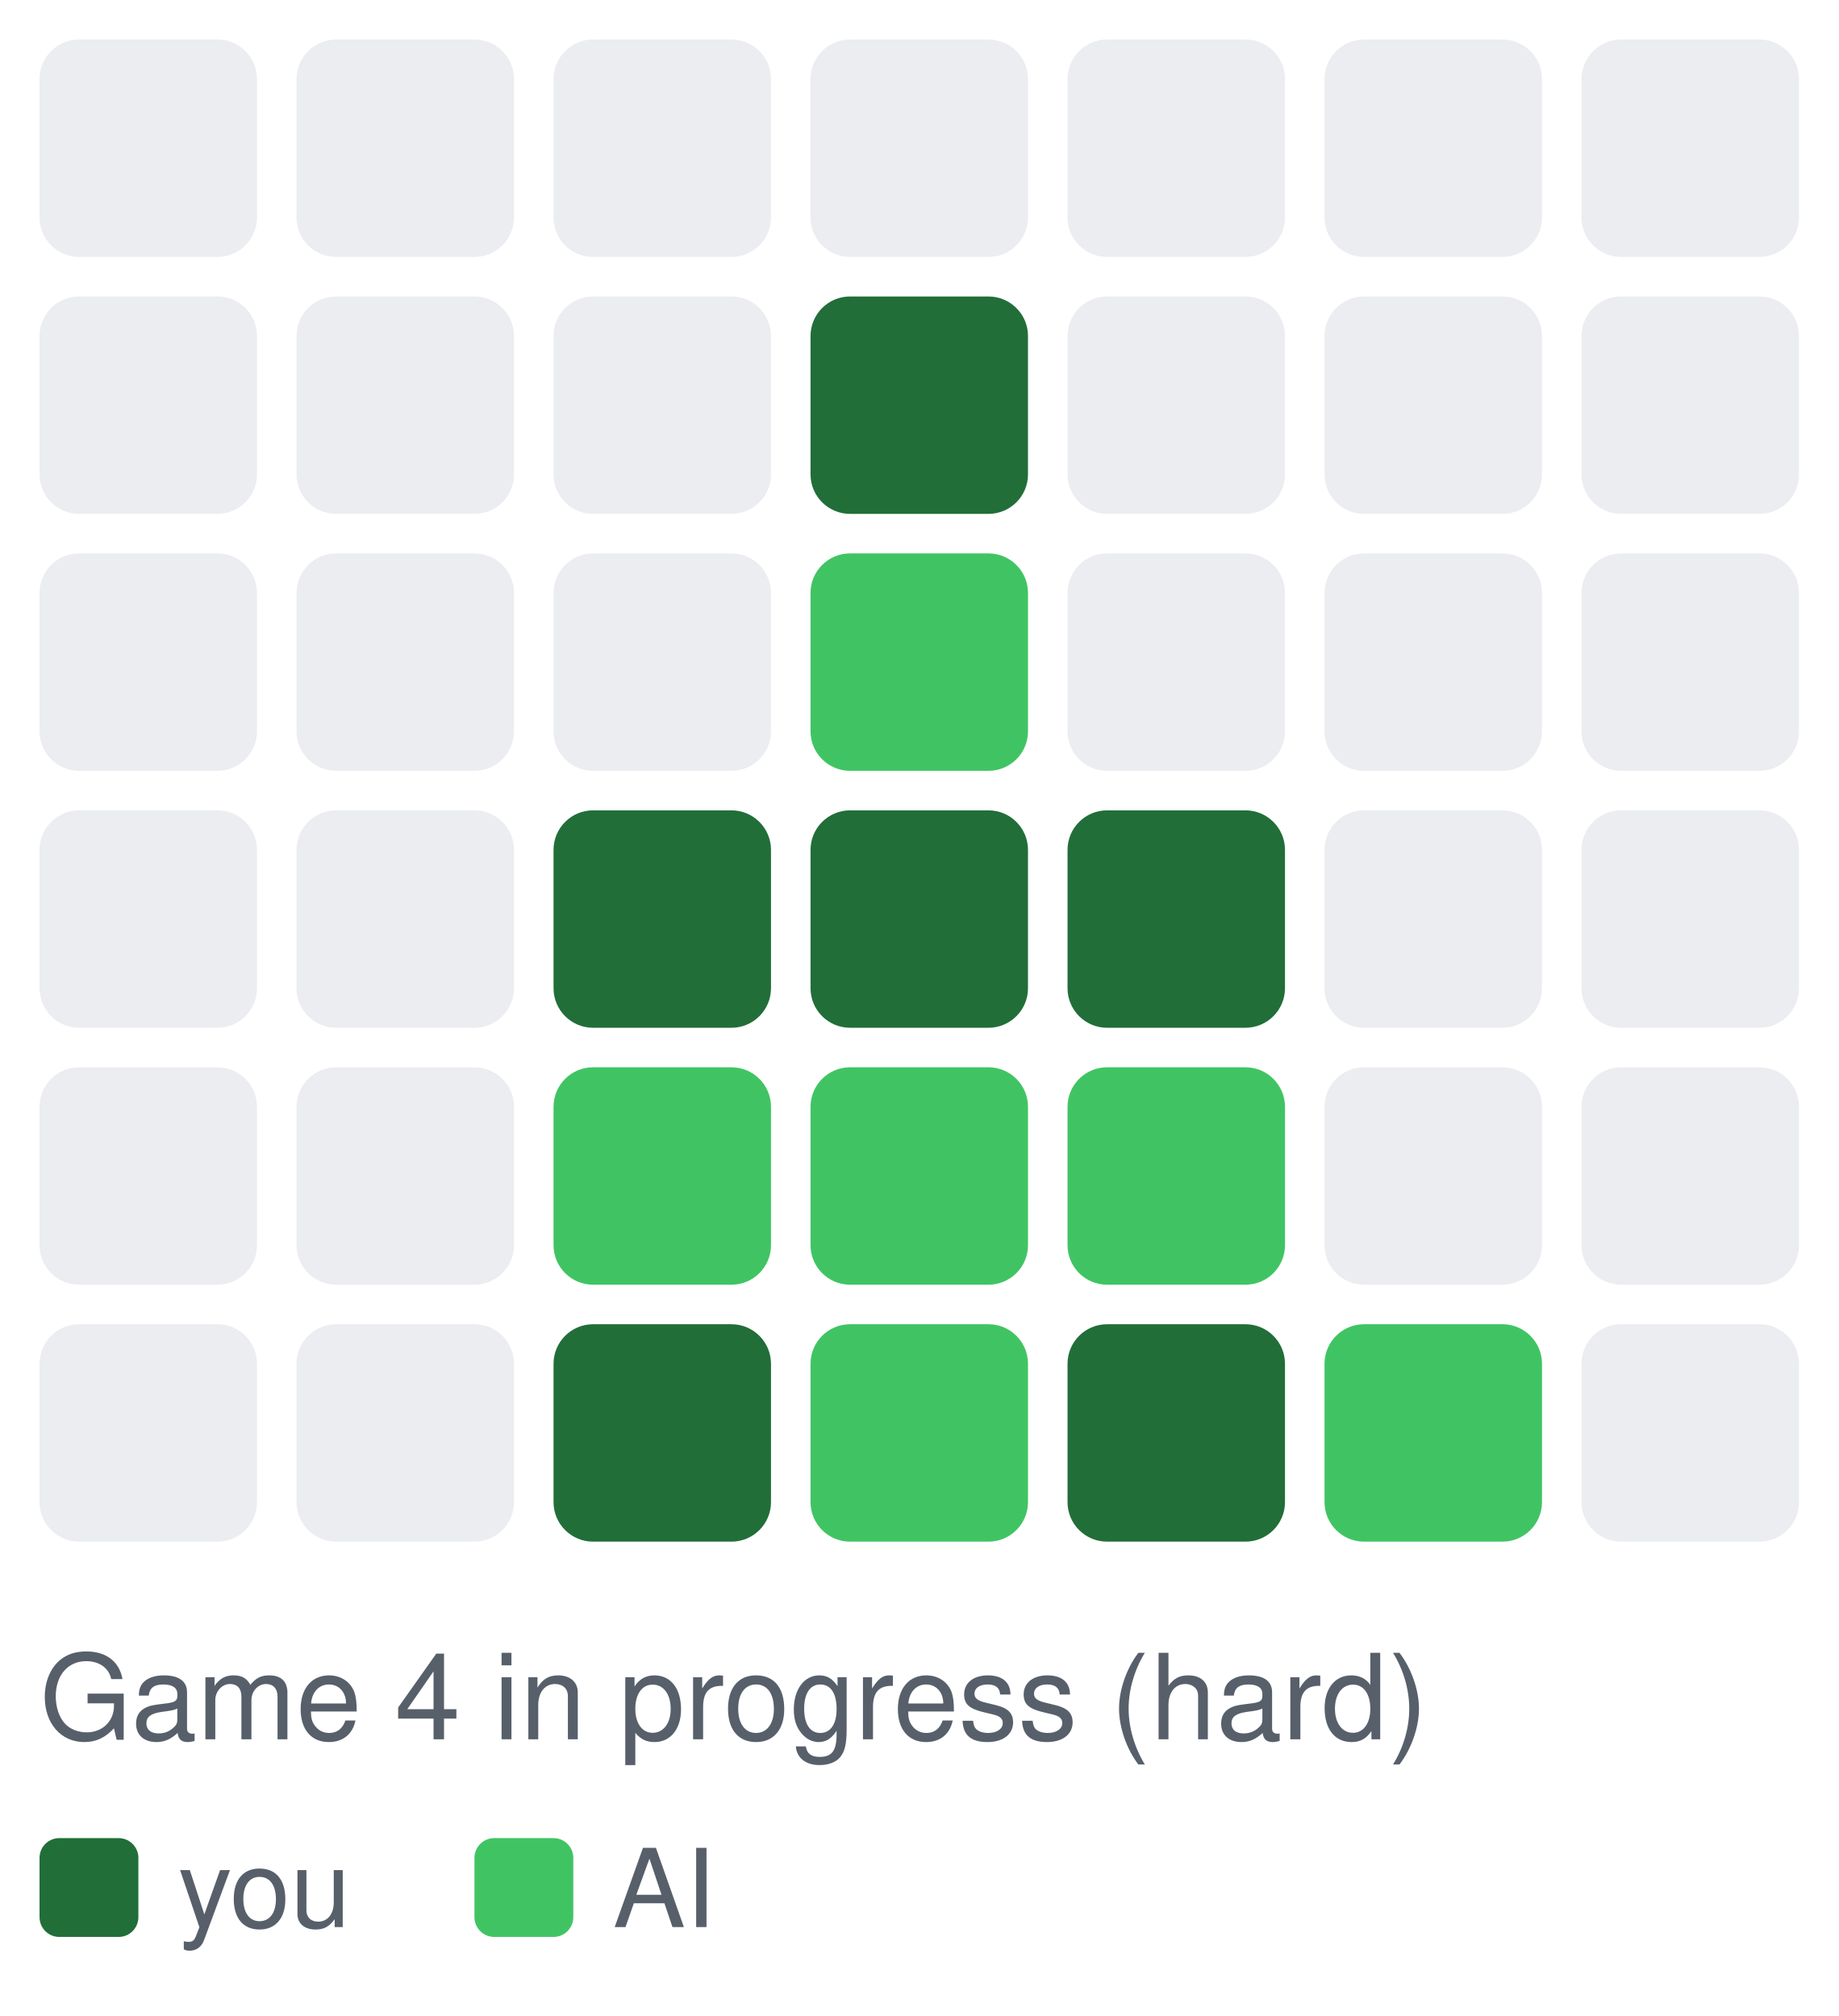
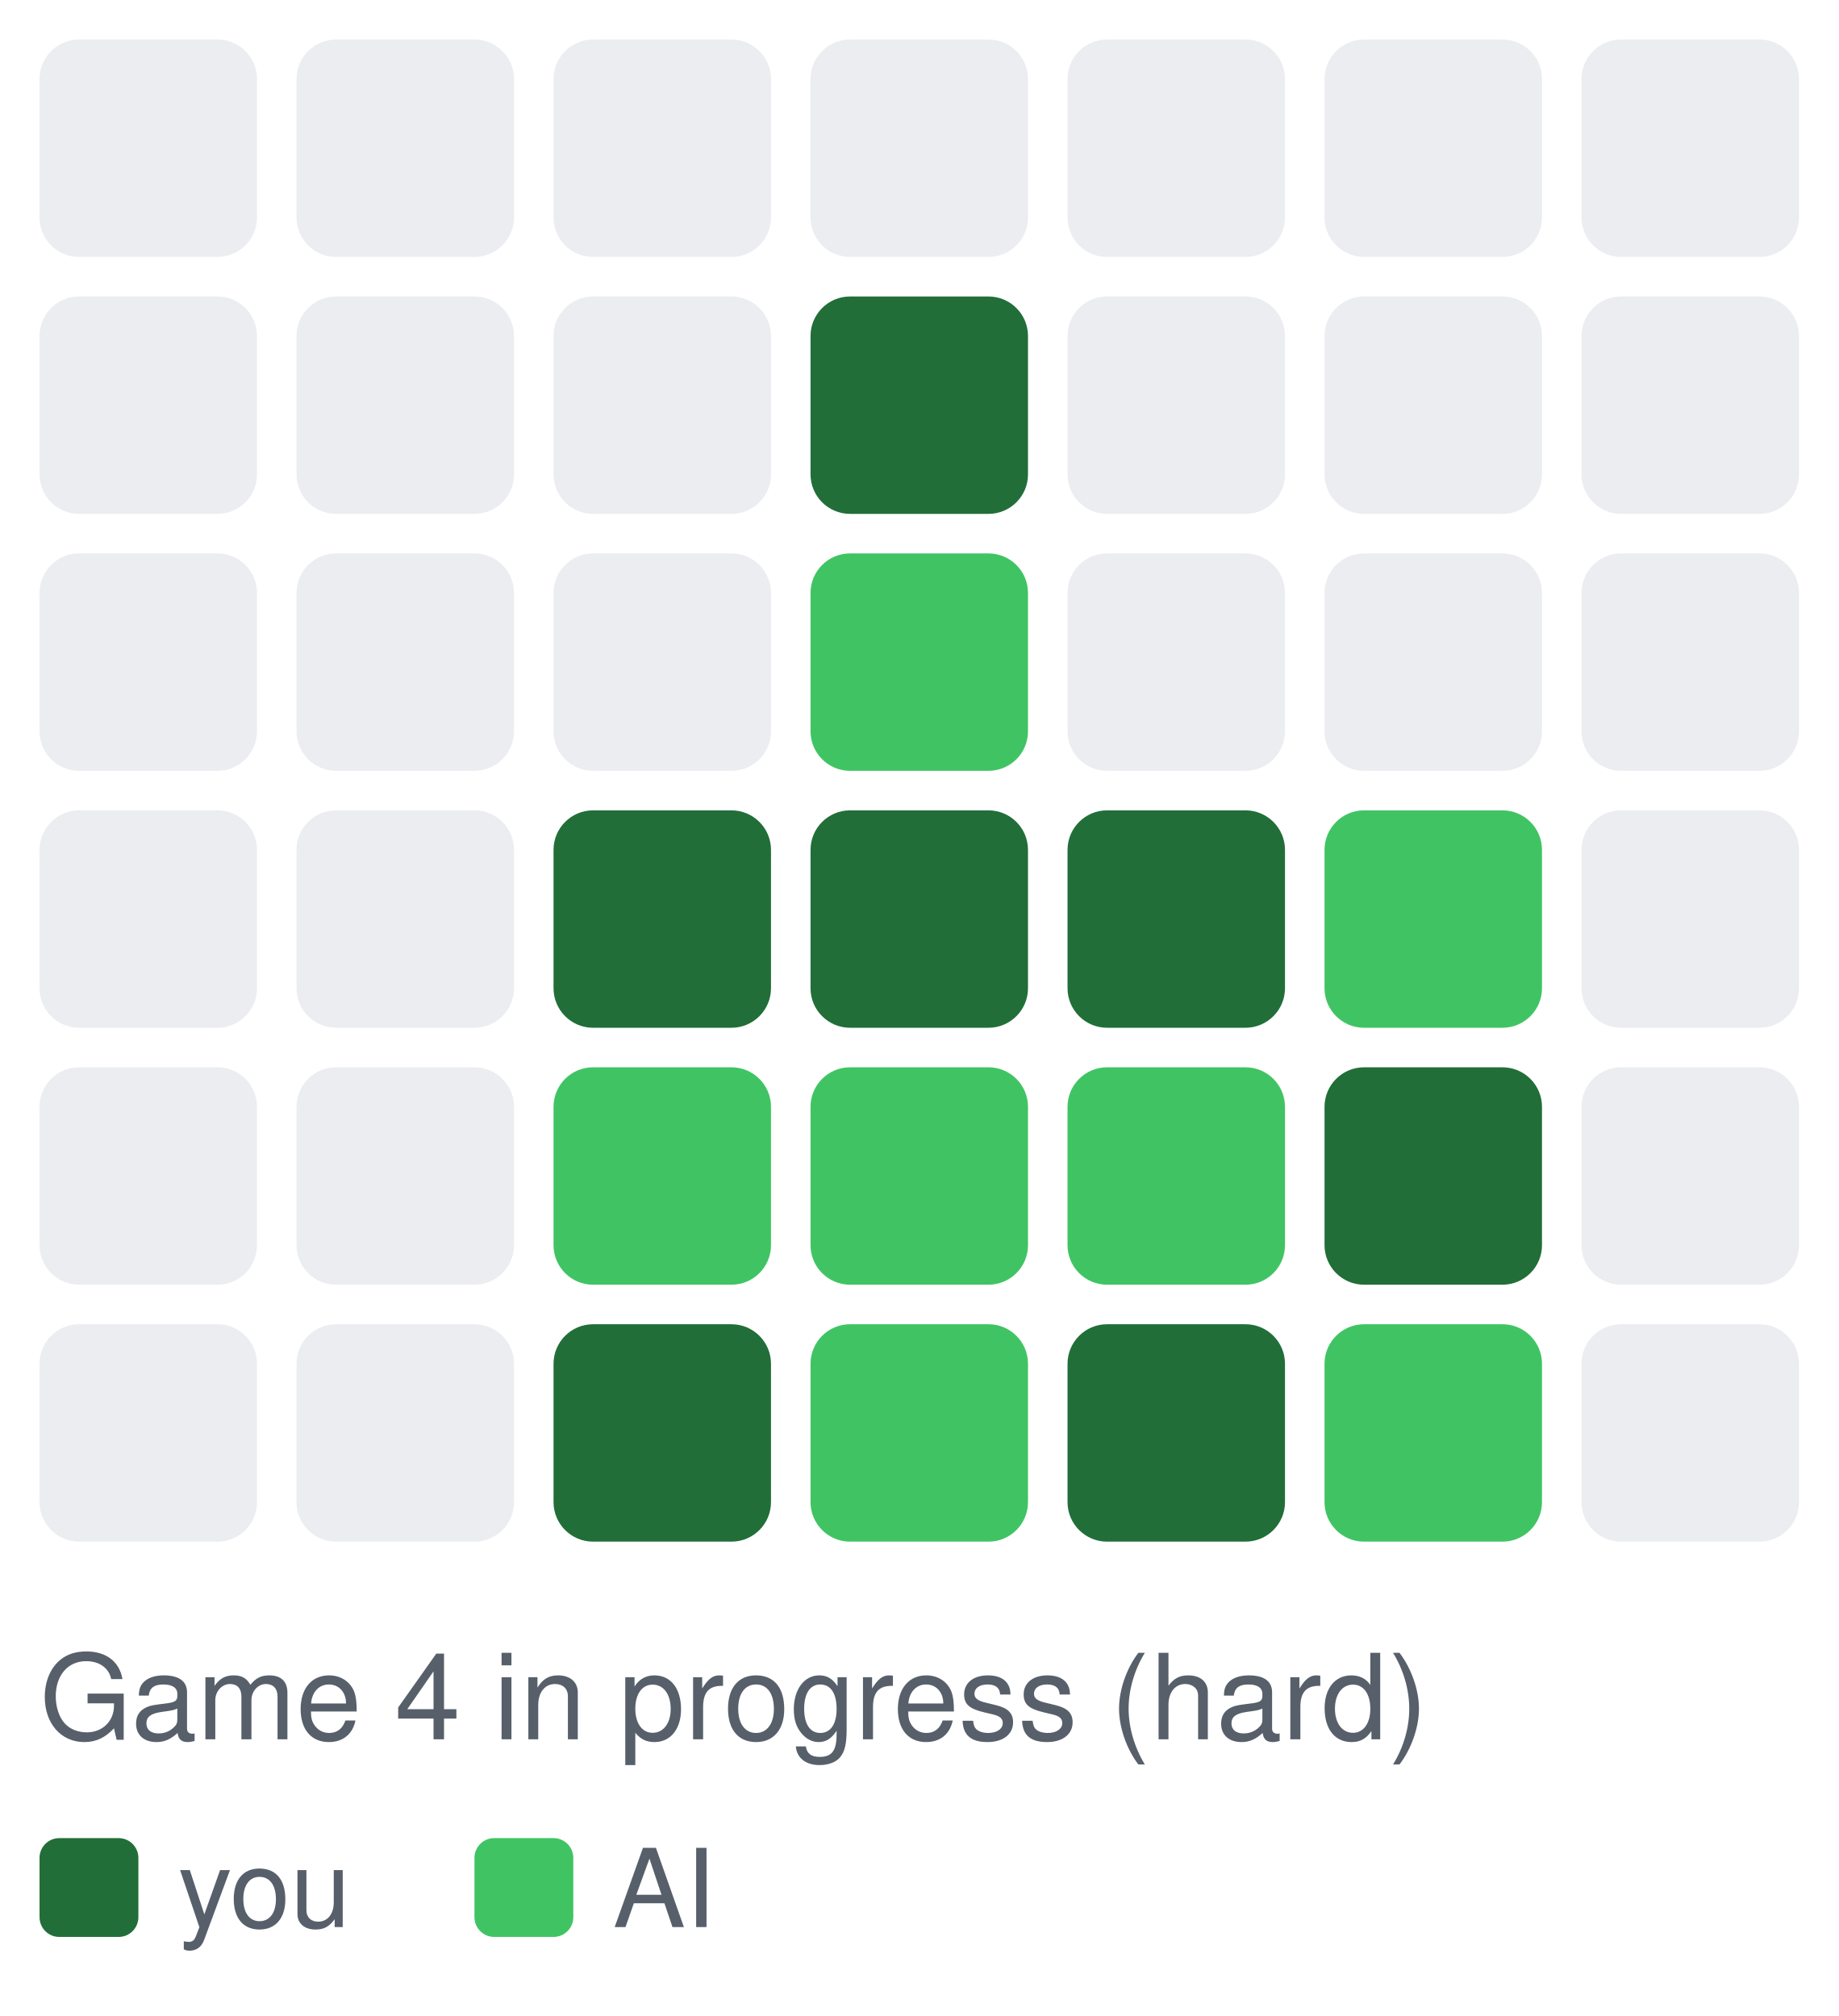
<svg xmlns="http://www.w3.org/2000/svg" width="186" height="204" viewBox="0 0 186 204" role="img" aria-label="Commit Four: Game 4 in progress (hard)">
  <rect x="4" y="134" width="22" height="22" rx="4" fill="#ebedf0" />
  <rect x="4" y="108" width="22" height="22" rx="4" fill="#ebedf0" />
  <rect x="4" y="82" width="22" height="22" rx="4" fill="#ebedf0" />
  <rect x="4" y="56" width="22" height="22" rx="4" fill="#ebedf0" />
  <rect x="4" y="30" width="22" height="22" rx="4" fill="#ebedf0" />
  <rect x="4" y="4" width="22" height="22" rx="4" fill="#ebedf0" />
  <rect x="30" y="134" width="22" height="22" rx="4" fill="#ebedf0" />
  <rect x="30" y="108" width="22" height="22" rx="4" fill="#ebedf0" />
  <rect x="30" y="82" width="22" height="22" rx="4" fill="#ebedf0" />
  <rect x="30" y="56" width="22" height="22" rx="4" fill="#ebedf0" />
  <rect x="30" y="30" width="22" height="22" rx="4" fill="#ebedf0" />
  <rect x="30" y="4" width="22" height="22" rx="4" fill="#ebedf0" />
  <rect x="56" y="134" width="22" height="22" rx="4" fill="#216e39" />
  <rect x="56" y="108" width="22" height="22" rx="4" fill="#40c463" />
  <rect x="56" y="82" width="22" height="22" rx="4" fill="#216e39" />
  <rect x="56" y="56" width="22" height="22" rx="4" fill="#ebedf0" />
  <rect x="56" y="30" width="22" height="22" rx="4" fill="#ebedf0" />
  <rect x="56" y="4" width="22" height="22" rx="4" fill="#ebedf0" />
  <rect x="82" y="134" width="22" height="22" rx="4" fill="#40c463" />
  <rect x="82" y="108" width="22" height="22" rx="4" fill="#40c463" />
  <rect x="82" y="82" width="22" height="22" rx="4" fill="#216e39" />
  <rect x="82" y="56" width="22" height="22" rx="4" fill="#40c463" />
  <rect x="82" y="30" width="22" height="22" rx="4" fill="#216e39" />
  <rect x="82" y="4" width="22" height="22" rx="4" fill="#ebedf0" />
  <rect x="108" y="134" width="22" height="22" rx="4" fill="#216e39" />
  <rect x="108" y="108" width="22" height="22" rx="4" fill="#40c463" />
  <rect x="108" y="82" width="22" height="22" rx="4" fill="#216e39" />
  <rect x="108" y="56" width="22" height="22" rx="4" fill="#ebedf0" />
  <rect x="108" y="30" width="22" height="22" rx="4" fill="#ebedf0" />
  <rect x="108" y="4" width="22" height="22" rx="4" fill="#ebedf0" />
  <rect x="134" y="134" width="22" height="22" rx="4" fill="#40c463" />
-   <rect x="134" y="108" width="22" height="22" rx="4" fill="#ebedf0" />
-   <rect x="134" y="82" width="22" height="22" rx="4" fill="#ebedf0" />
+   <rect x="134" y="108" width="22" height="22" rx="4" fill="#216e39" />
+   <rect x="134" y="82" width="22" height="22" rx="4" fill="#40c463" />
  <rect x="134" y="56" width="22" height="22" rx="4" fill="#ebedf0" />
  <rect x="134" y="30" width="22" height="22" rx="4" fill="#ebedf0" />
  <rect x="134" y="4" width="22" height="22" rx="4" fill="#ebedf0" />
  <rect x="160" y="134" width="22" height="22" rx="4" fill="#ebedf0" />
  <rect x="160" y="108" width="22" height="22" rx="4" fill="#ebedf0" />
  <rect x="160" y="82" width="22" height="22" rx="4" fill="#ebedf0" />
  <rect x="160" y="56" width="22" height="22" rx="4" fill="#ebedf0" />
  <rect x="160" y="30" width="22" height="22" rx="4" fill="#ebedf0" />
  <rect x="160" y="4" width="22" height="22" rx="4" fill="#ebedf0" />
  <text x="4" y="176" font-family="-apple-system,Segoe UI,Helvetica,Arial,sans-serif" font-size="12" fill="#57606a">Game 4 in progress (hard)</text>
  <rect x="4" y="186" width="10" height="10" rx="2" fill="#216e39" />
  <text x="18" y="195" font-family="-apple-system,Segoe UI,Helvetica,Arial,sans-serif" font-size="11" fill="#57606a">you</text>
  <rect x="48" y="186" width="10" height="10" rx="2" fill="#40c463" />
  <text x="62" y="195" font-family="-apple-system,Segoe UI,Helvetica,Arial,sans-serif" font-size="11" fill="#57606a">AI</text>
</svg>
